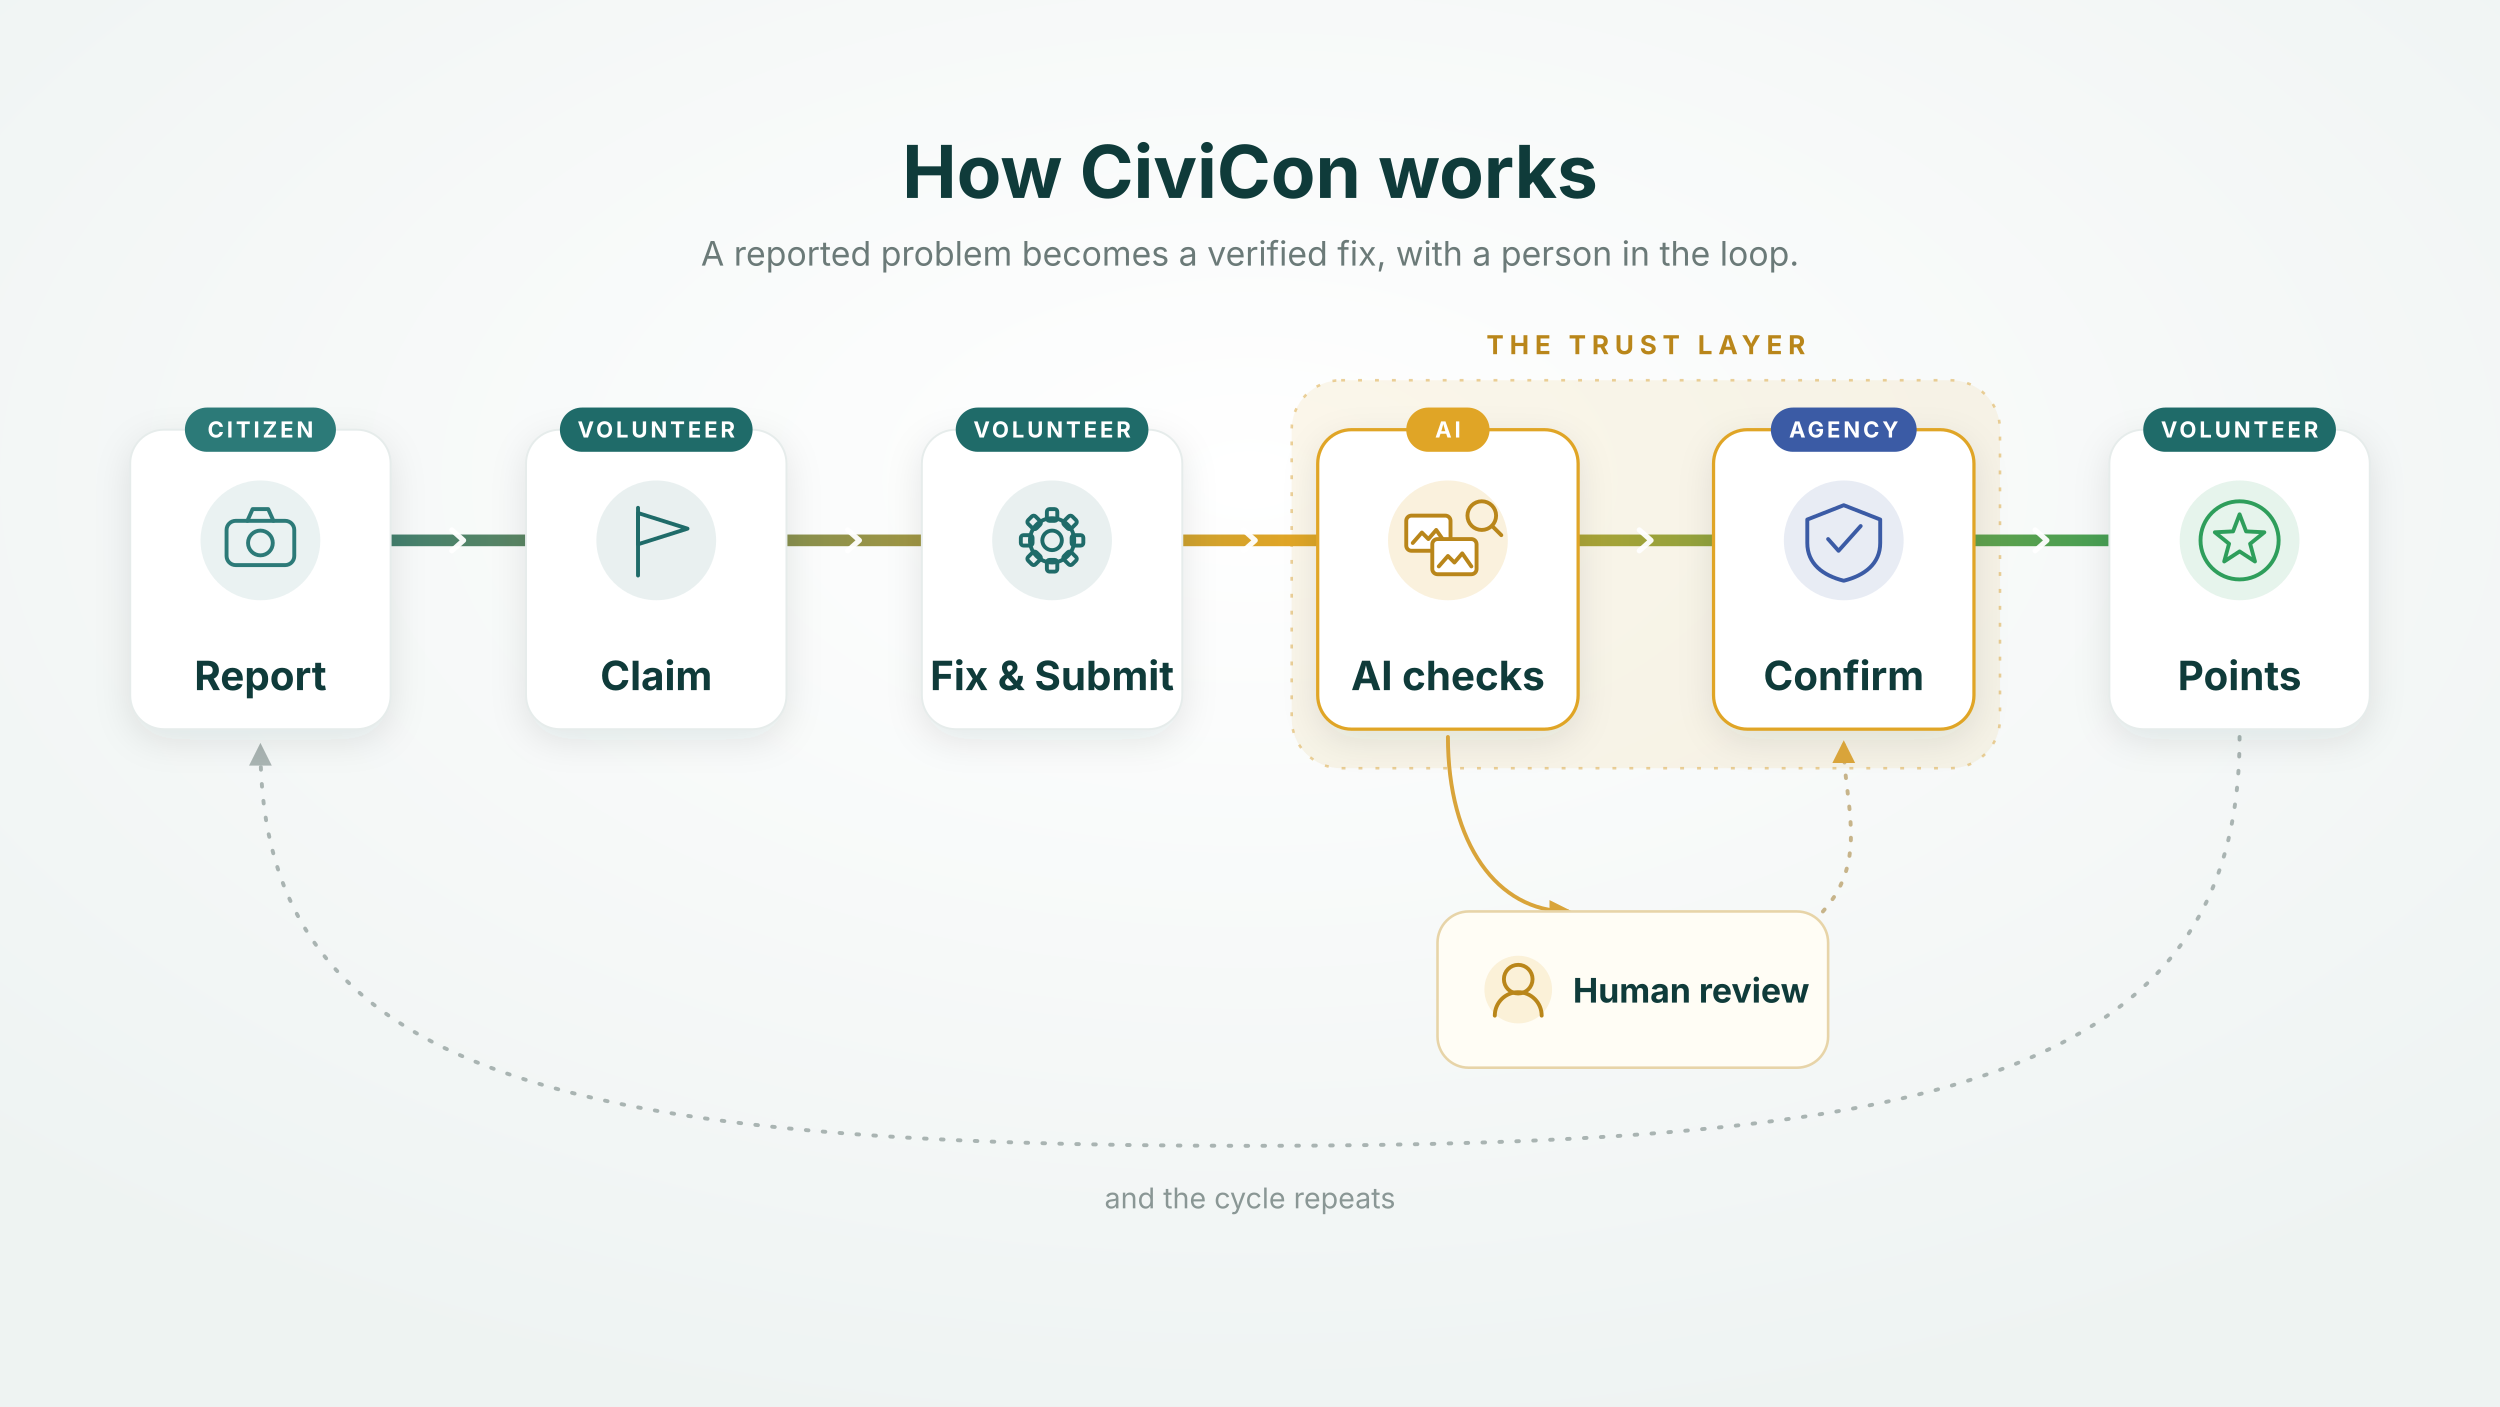
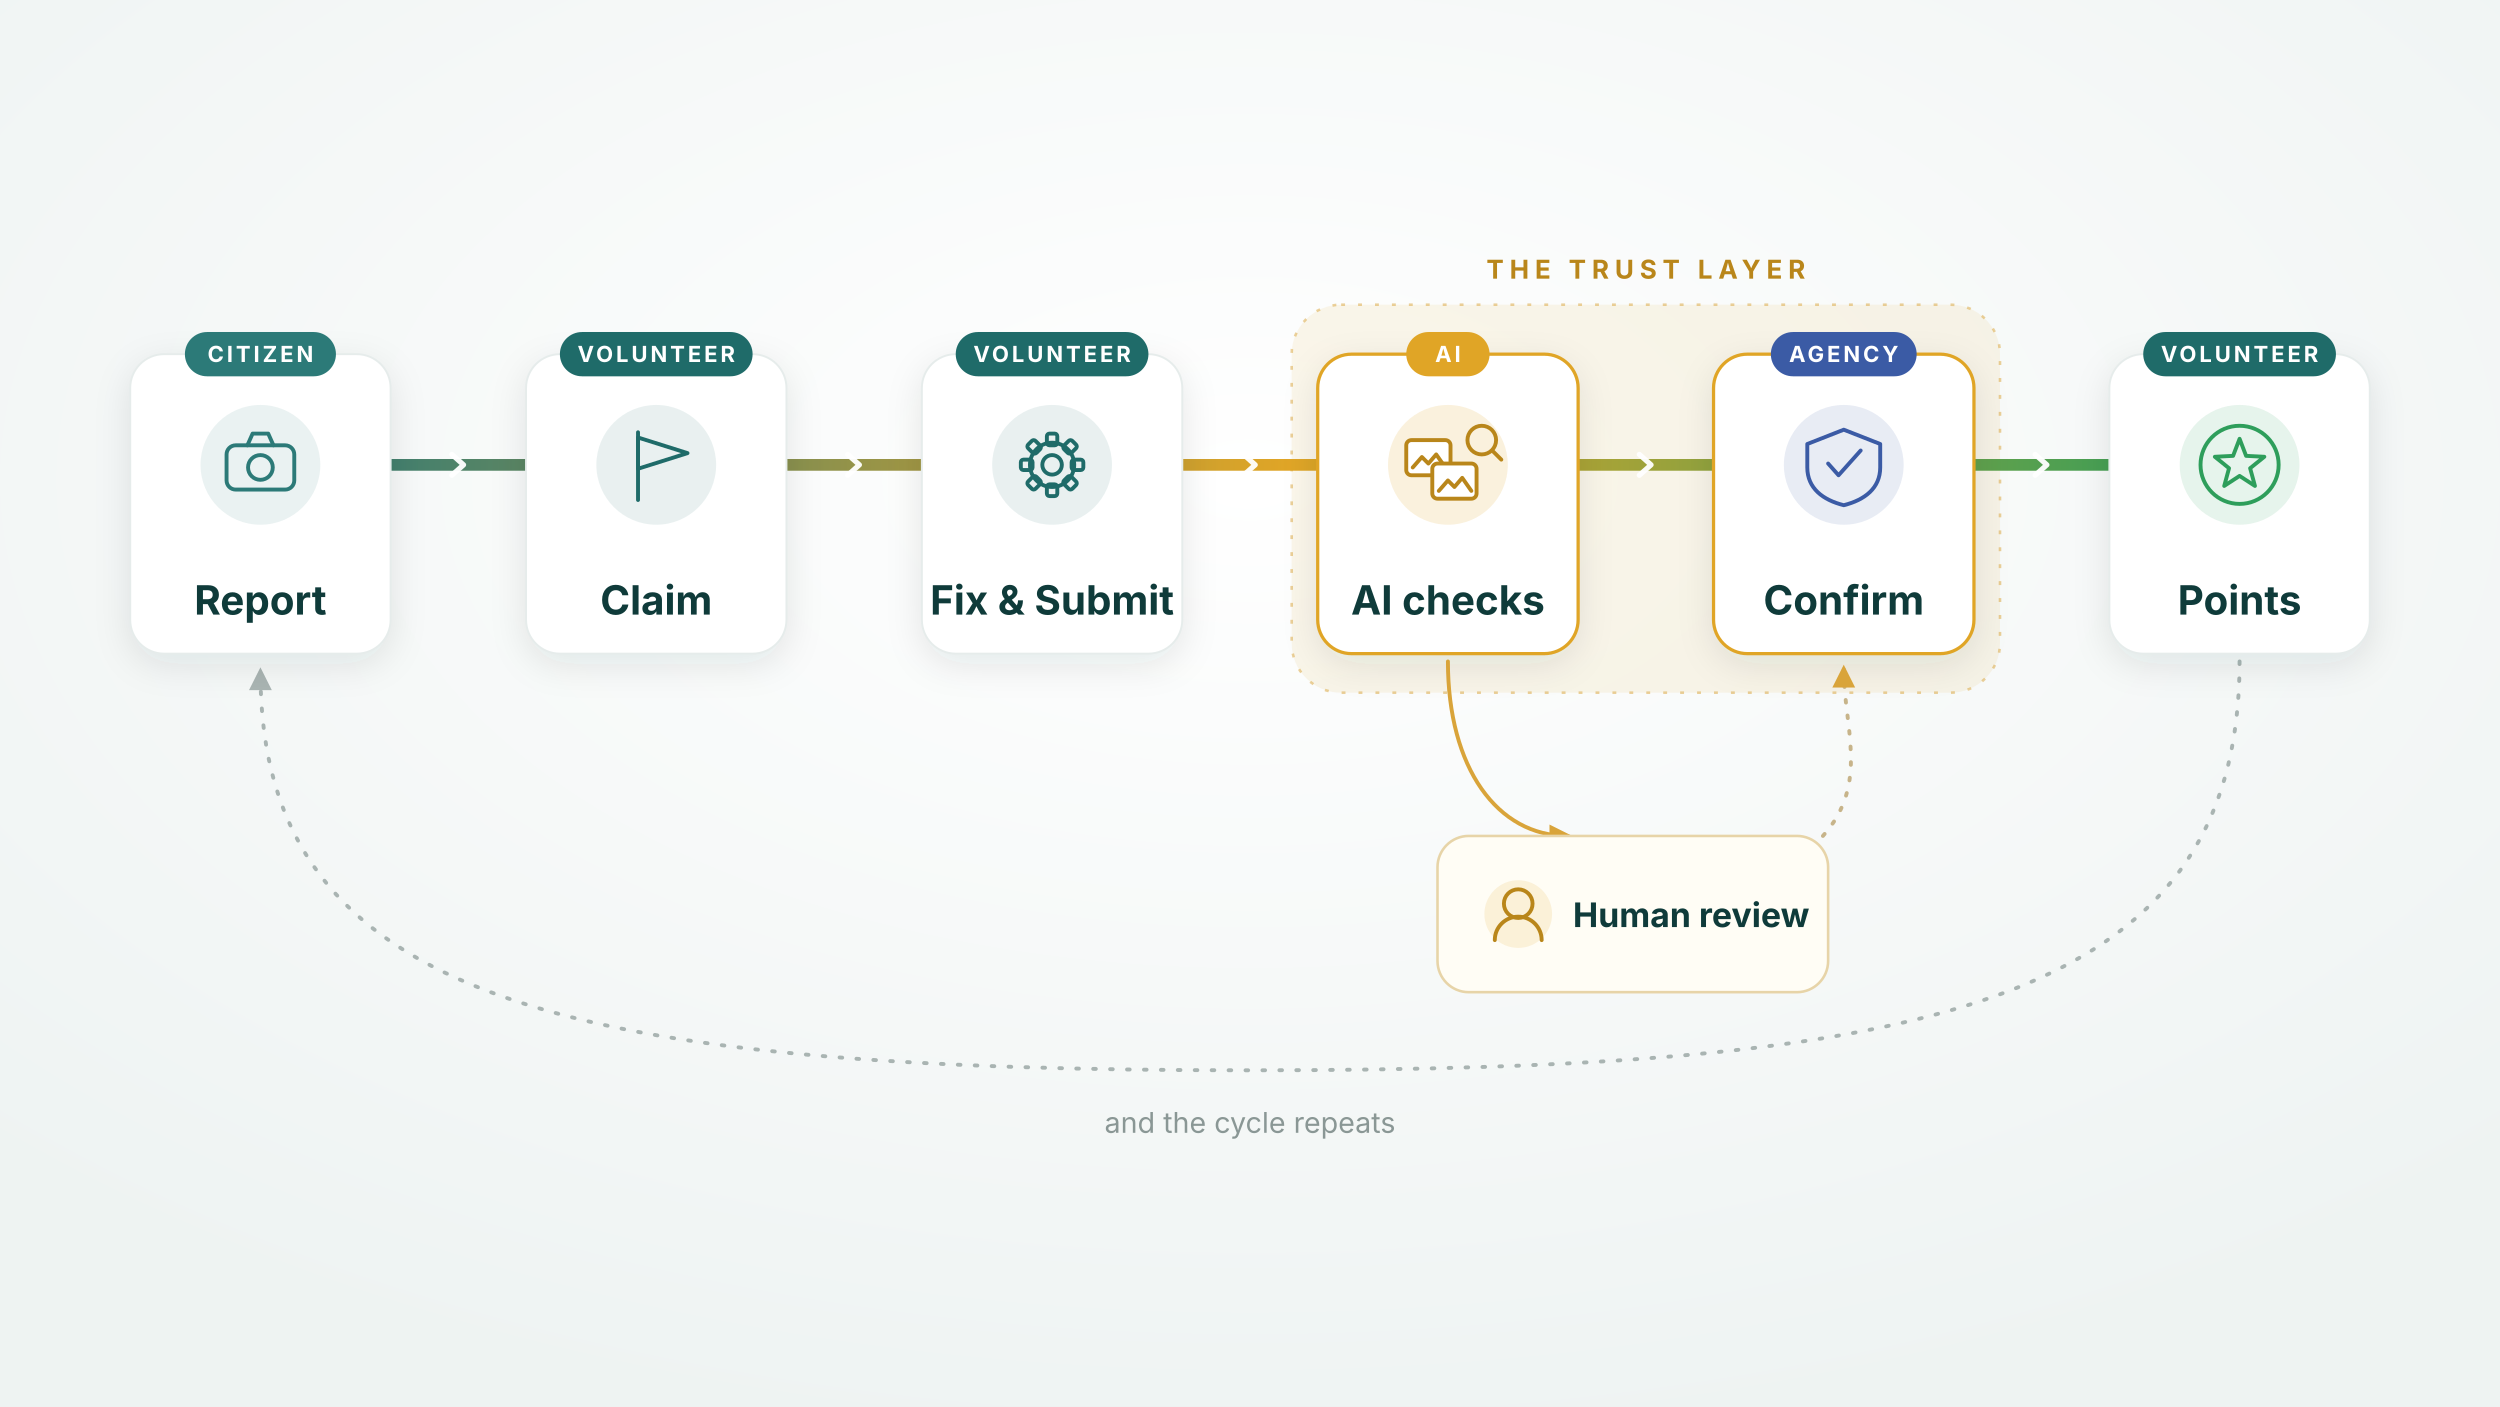
<svg xmlns="http://www.w3.org/2000/svg" width="1920" height="1080" viewBox="0 0 1920 1080" font-family="Inter, 'Helvetica Neue', Helvetica, Arial, sans-serif">
  <defs>
    <linearGradient id="journey" gradientUnits="userSpaceOnUse" x1="200" y1="0" x2="1720" y2="0">
      <stop offset="0%" stop-color="#2C7A78" />
      <stop offset="52%" stop-color="#E0A526" />
      <stop offset="100%" stop-color="#2E9E5B" />
    </linearGradient>
    <radialGradient id="glow" cx="50%" cy="34%" r="70%">
      <stop offset="0%" stop-color="#FFFFFF" />
      <stop offset="100%" stop-color="#EEF3F2" />
    </radialGradient>
    <filter id="card" x="-30%" y="-30%" width="160%" height="170%">
      <feDropShadow dx="0" dy="8" stdDeviation="14" flood-color="#0F3B3A" flood-opacity="0.10" />
    </filter>
    <marker id="tip" viewBox="0 0 12 12" refX="9" refY="6" markerWidth="7" markerHeight="7" orient="auto-start-reverse">
      <path d="M 1 1 L 11 6 L 1 11 z" fill="#A9B4B2" />
    </marker>
    <marker id="tipAmber" viewBox="0 0 12 12" refX="9" refY="6" markerWidth="7" markerHeight="7" orient="auto-start-reverse">
      <path d="M 1 1 L 11 6 L 1 11 z" fill="#D9A43A" />
    </marker>
  </defs>
  <rect width="1920" height="1080" fill="url(#glow)" />
-   <text x="960" y="152" text-anchor="middle" font-size="56" font-weight="700" fill="#0F3B3A">How CiviCon works</text>
-   <text x="960" y="204" text-anchor="middle" font-size="26" fill="#6B7A78">A reported problem becomes a verified fix, with a person in the loop.</text>
-   <rect x="992" y="292" width="544" height="298" rx="38" fill="#E0A526" opacity="0.09" />
-   <rect x="992" y="292" width="544" height="298" rx="38" fill="none" stroke="#D9A43A" stroke-width="2" stroke-dasharray="3 10" opacity="0.5" />
-   <text x="1264" y="272" text-anchor="middle" font-size="20" font-weight="700" letter-spacing="4.5" fill="#B9861A">THE TRUST LAYER</text>
-   <rect x="200" y="410.5" width="1520" height="9" rx="4.5" fill="url(#journey)" />
-   <g stroke="#FFFFFF" stroke-width="4" stroke-linecap="round" stroke-linejoin="round" fill="none" opacity="0.95">
-     <path d="M 347 407 L 356 415 L 347 423" />
-     <path d="M 651 407 L 660 415 L 651 423" />
-     <path d="M 955 407 L 964 415 L 955 423" />
-     <path d="M 1259 407 L 1268 415 L 1259 423" />
-     <path d="M 1563 407 L 1572 415 L 1563 423" />
+   <g transform="translate(0,-58)">
+     <rect x="992" y="292" width="544" height="298" rx="38" fill="#E0A526" opacity="0.09" />
+     <rect x="992" y="292" width="544" height="298" rx="38" fill="none" stroke="#D9A43A" stroke-width="2" stroke-dasharray="3 10" opacity="0.5" />
+     <text x="1264" y="272" text-anchor="middle" font-size="20" font-weight="700" letter-spacing="4.5" fill="#B9861A">THE TRUST LAYER</text>
+     <rect x="200" y="410.5" width="1520" height="9" rx="4.5" fill="url(#journey)" />
+     <g stroke="#FFFFFF" stroke-width="4" stroke-linecap="round" stroke-linejoin="round" fill="none" opacity="0.95">
+       <path d="M 347 407 L 356 415 L 347 423" />
+       <path d="M 651 407 L 660 415 L 651 423" />
+       <path d="M 955 407 L 964 415 L 955 423" />
+       <path d="M 1259 407 L 1268 415 L 1259 423" />
+       <path d="M 1563 407 L 1572 415 L 1563 423" />
+     </g>
+     <path d="M 1720 566 C 1720 830 1480 880 960 880 C 440 880 200 830 200 574" fill="none" stroke="#A9B4B2" stroke-width="3" stroke-linecap="round" stroke-dasharray="2 11" marker-end="url(#tip)" />
+     <text x="960" y="928" text-anchor="middle" font-size="22" fill="#8A9795">and the cycle repeats</text>
+     <g filter="url(#card)">
+       <rect x="100" y="330" width="200" height="230" rx="26" fill="#FFFFFF" />
+       <rect x="404" y="330" width="200" height="230" rx="26" fill="#FFFFFF" />
+       <rect x="708" y="330" width="200" height="230" rx="26" fill="#FFFFFF" />
+       <rect x="1012" y="330" width="200" height="230" rx="26" fill="#FFFFFF" />
+       <rect x="1316" y="330" width="200" height="230" rx="26" fill="#FFFFFF" />
+       <rect x="1620" y="330" width="200" height="230" rx="26" fill="#FFFFFF" />
+     </g>
+     <g fill="none" stroke="#E6ECEB" stroke-width="1.5">
+       <rect x="100" y="330" width="200" height="230" rx="26" />
+       <rect x="404" y="330" width="200" height="230" rx="26" />
+       <rect x="708" y="330" width="200" height="230" rx="26" />
+       <rect x="1620" y="330" width="200" height="230" rx="26" />
+     </g>
+     <g fill="none" stroke="#E0A526" stroke-width="2.5">
+       <rect x="1012" y="330" width="200" height="230" rx="26" />
+       <rect x="1316" y="330" width="200" height="230" rx="26" />
+     </g>
+     <circle cx="200" cy="415" r="46" fill="#2C7A78" opacity="0.10" />
+     <circle cx="504" cy="415" r="46" fill="#1F6B69" opacity="0.10" />
+     <circle cx="808" cy="415" r="46" fill="#1F6B69" opacity="0.10" />
+     <circle cx="1112" cy="415" r="46" fill="#E0A526" opacity="0.16" />
+     <circle cx="1416" cy="415" r="46" fill="#3B5BA5" opacity="0.12" />
+     <circle cx="1720" cy="415" r="46" fill="#2E9E5B" opacity="0.12" />
+     <g fill="none" stroke="#2C7A78" stroke-width="3" stroke-linecap="round" stroke-linejoin="round">
+       <rect x="174" y="400" width="52" height="34" rx="7" />
+       <path d="M 190 400 l 4 -9 h 12 l 4 9" />
+       <circle cx="200" cy="417" r="9.5" />
+     </g>
+     <g fill="none" stroke="#1F6B69" stroke-width="3" stroke-linecap="round" stroke-linejoin="round">
+       <line x1="490" y1="390" x2="490" y2="442" />
+       <path d="M 490 394 L 528 406 L 490 418 Z" />
+     </g>
+     <g fill="none" stroke="#1F6B69" stroke-width="3" stroke-linecap="round" stroke-linejoin="round">
+       <circle cx="808" cy="415" r="17" />
+       <circle cx="808" cy="415" r="7.5" />
+       <g>
+         <rect x="804" y="391" width="8" height="9" rx="2" />
+         <rect x="804" y="391" width="8" height="9" rx="2" transform="rotate(45 808 415)" />
+         <rect x="804" y="391" width="8" height="9" rx="2" transform="rotate(90 808 415)" />
+         <rect x="804" y="391" width="8" height="9" rx="2" transform="rotate(135 808 415)" />
+         <rect x="804" y="391" width="8" height="9" rx="2" transform="rotate(180 808 415)" />
+         <rect x="804" y="391" width="8" height="9" rx="2" transform="rotate(225 808 415)" />
+         <rect x="804" y="391" width="8" height="9" rx="2" transform="rotate(270 808 415)" />
+         <rect x="804" y="391" width="8" height="9" rx="2" transform="rotate(315 808 415)" />
+       </g>
+     </g>
+     <g fill="none" stroke="#B9861A" stroke-width="3" stroke-linecap="round" stroke-linejoin="round">
+       <rect x="1080" y="396" width="34" height="27" rx="4" fill="#FFFFFF" />
+       <path d="M 1085 417 l 7 -8 l 5 5 l 6 -7 l 7 10" />
+       <rect x="1100" y="414" width="34" height="27" rx="4" fill="#FFFFFF" />
+       <path d="M 1105 435 l 7 -8 l 5 5 l 6 -7 l 7 10" />
+       <circle cx="1138" cy="396" r="11" />
+       <line x1="1146" y1="404" x2="1153" y2="411" />
+     </g>
+     <g fill="none" stroke="#3B5BA5" stroke-width="3" stroke-linecap="round" stroke-linejoin="round">
+       <path d="M 1416 388 L 1444 399 L 1444 417 C 1444 433 1432 442 1416 446 C 1400 442 1388 433 1388 417 L 1388 399 Z" />
+       <path d="M 1404 414 L 1412 423 L 1429 404" />
+     </g>
+     <g fill="none" stroke="#2E9E5B" stroke-width="3" stroke-linecap="round" stroke-linejoin="round">
+       <circle cx="1720" cy="415" r="30" />
+       <path d="M 1720 395 L 1725 408.1 L 1739 408.8 L 1728.1 417.6 L 1731.8 431.2 L 1720 423.5 L 1708.2 431.2 L 1711.9 417.6 L 1701 408.8 L 1715 408.1 Z" />
+     </g>
+     <g font-size="17" font-weight="700" letter-spacing="2.2" text-anchor="middle" fill="#FFFFFF">
+       <rect x="142" y="313" width="116" height="34" rx="17" fill="#2C7A78" />
+       <text x="200" y="336">CITIZEN</text>
+       <rect x="430" y="313" width="148" height="34" rx="17" fill="#1F6B69" />
+       <text x="504" y="336">VOLUNTEER</text>
+       <rect x="734" y="313" width="148" height="34" rx="17" fill="#1F6B69" />
+       <text x="808" y="336">VOLUNTEER</text>
+       <rect x="1080" y="313" width="64" height="34" rx="17" fill="#E0A526" />
+       <text x="1112" y="336">AI</text>
+       <rect x="1360" y="313" width="112" height="34" rx="17" fill="#3B5BA5" />
+       <text x="1416" y="336">AGENCY</text>
+       <rect x="1646" y="313" width="148" height="34" rx="17" fill="#1F6B69" />
+       <text x="1720" y="336">VOLUNTEER</text>
+     </g>
+     <g text-anchor="middle" fill="#0F3B3A" font-size="31" font-weight="700">
+       <text x="200" y="530">Report</text>
+       <text x="504" y="530">Claim</text>
+       <text x="808" y="530">Fix &amp; Submit</text>
+       <text x="1112" y="530">AI checks</text>
+       <text x="1416" y="530">Confirm</text>
+       <text x="1720" y="530">Points</text>
+     </g>
+     <path d="M 1112 566 C 1112 648 1150 700 1204 700" fill="none" stroke="#D9A43A" stroke-width="3" stroke-linecap="round" marker-end="url(#tipAmber)" />
+     <path d="M 1400 700 C 1436 660 1416 616 1416 572" fill="none" stroke="#C7B48A" stroke-width="3" stroke-linecap="round" stroke-dasharray="2 10" marker-end="url(#tipAmber)" />
+     <rect x="1104" y="700" width="300" height="120" rx="24" fill="#FFFDF5" stroke="#E7D4A8" stroke-width="2" />
+     <circle cx="1166" cy="760" r="26" fill="#E0A526" opacity="0.14" />
+     <g fill="none" stroke="#B9861A" stroke-width="3" stroke-linecap="round" stroke-linejoin="round">
+       <circle cx="1166" cy="752" r="11" />
+       <path d="M 1148 780 a 18 18 0 0 1 36 0" />
+     </g>
+     <text x="1208" y="770" font-size="26" font-weight="700" fill="#0F3B3A">Human review</text>
  </g>
-   <path d="M 1720 566 C 1720 830 1480 880 960 880 C 440 880 200 830 200 574" fill="none" stroke="#A9B4B2" stroke-width="3" stroke-linecap="round" stroke-dasharray="2 11" marker-end="url(#tip)" />
-   <text x="960" y="928" text-anchor="middle" font-size="22" fill="#8A9795">and the cycle repeats</text>
-   <g filter="url(#card)">
-     <rect x="100" y="330" width="200" height="230" rx="26" fill="#FFFFFF" />
-     <rect x="404" y="330" width="200" height="230" rx="26" fill="#FFFFFF" />
-     <rect x="708" y="330" width="200" height="230" rx="26" fill="#FFFFFF" />
-     <rect x="1012" y="330" width="200" height="230" rx="26" fill="#FFFFFF" />
-     <rect x="1316" y="330" width="200" height="230" rx="26" fill="#FFFFFF" />
-     <rect x="1620" y="330" width="200" height="230" rx="26" fill="#FFFFFF" />
-   </g>
-   <g fill="none" stroke="#E6ECEB" stroke-width="1.5">
-     <rect x="100" y="330" width="200" height="230" rx="26" />
-     <rect x="404" y="330" width="200" height="230" rx="26" />
-     <rect x="708" y="330" width="200" height="230" rx="26" />
-     <rect x="1620" y="330" width="200" height="230" rx="26" />
-   </g>
-   <g fill="none" stroke="#E0A526" stroke-width="2.5">
-     <rect x="1012" y="330" width="200" height="230" rx="26" />
-     <rect x="1316" y="330" width="200" height="230" rx="26" />
-   </g>
-   <circle cx="200" cy="415" r="46" fill="#2C7A78" opacity="0.10" />
-   <circle cx="504" cy="415" r="46" fill="#1F6B69" opacity="0.10" />
-   <circle cx="808" cy="415" r="46" fill="#1F6B69" opacity="0.10" />
-   <circle cx="1112" cy="415" r="46" fill="#E0A526" opacity="0.16" />
-   <circle cx="1416" cy="415" r="46" fill="#3B5BA5" opacity="0.12" />
-   <circle cx="1720" cy="415" r="46" fill="#2E9E5B" opacity="0.12" />
-   <g fill="none" stroke="#2C7A78" stroke-width="3" stroke-linecap="round" stroke-linejoin="round">
-     <rect x="174" y="400" width="52" height="34" rx="7" />
-     <path d="M 190 400 l 4 -9 h 12 l 4 9" />
-     <circle cx="200" cy="417" r="9.5" />
-   </g>
-   <g fill="none" stroke="#1F6B69" stroke-width="3" stroke-linecap="round" stroke-linejoin="round">
-     <line x1="490" y1="390" x2="490" y2="442" />
-     <path d="M 490 394 L 528 406 L 490 418 Z" />
-   </g>
-   <g fill="none" stroke="#1F6B69" stroke-width="3" stroke-linecap="round" stroke-linejoin="round">
-     <circle cx="808" cy="415" r="17" />
-     <circle cx="808" cy="415" r="7.5" />
-     <g>
-       <rect x="804" y="391" width="8" height="9" rx="2" />
-       <rect x="804" y="391" width="8" height="9" rx="2" transform="rotate(45 808 415)" />
-       <rect x="804" y="391" width="8" height="9" rx="2" transform="rotate(90 808 415)" />
-       <rect x="804" y="391" width="8" height="9" rx="2" transform="rotate(135 808 415)" />
-       <rect x="804" y="391" width="8" height="9" rx="2" transform="rotate(180 808 415)" />
-       <rect x="804" y="391" width="8" height="9" rx="2" transform="rotate(225 808 415)" />
-       <rect x="804" y="391" width="8" height="9" rx="2" transform="rotate(270 808 415)" />
-       <rect x="804" y="391" width="8" height="9" rx="2" transform="rotate(315 808 415)" />
-     </g>
-   </g>
-   <g fill="none" stroke="#B9861A" stroke-width="3" stroke-linecap="round" stroke-linejoin="round">
-     <rect x="1080" y="396" width="34" height="27" rx="4" fill="#FFFFFF" />
-     <path d="M 1085 417 l 7 -8 l 5 5 l 6 -7 l 7 10" />
-     <rect x="1100" y="414" width="34" height="27" rx="4" fill="#FFFFFF" />
-     <path d="M 1105 435 l 7 -8 l 5 5 l 6 -7 l 7 10" />
-     <circle cx="1138" cy="396" r="11" />
-     <line x1="1146" y1="404" x2="1153" y2="411" />
-   </g>
-   <g fill="none" stroke="#3B5BA5" stroke-width="3" stroke-linecap="round" stroke-linejoin="round">
-     <path d="M 1416 388 L 1444 399 L 1444 417 C 1444 433 1432 442 1416 446 C 1400 442 1388 433 1388 417 L 1388 399 Z" />
-     <path d="M 1404 414 L 1412 423 L 1429 404" />
-   </g>
-   <g fill="none" stroke="#2E9E5B" stroke-width="3" stroke-linecap="round" stroke-linejoin="round">
-     <circle cx="1720" cy="415" r="30" />
-     <path d="M 1720 395 L 1725 408.1 L 1739 408.8 L 1728.1 417.6 L 1731.8 431.2 L 1720 423.5 L 1708.2 431.2 L 1711.9 417.6 L 1701 408.8 L 1715 408.1 Z" />
-   </g>
-   <g font-size="17" font-weight="700" letter-spacing="2.2" text-anchor="middle" fill="#FFFFFF">
-     <rect x="142" y="313" width="116" height="34" rx="17" fill="#2C7A78" />
-     <text x="200" y="336">CITIZEN</text>
-     <rect x="430" y="313" width="148" height="34" rx="17" fill="#1F6B69" />
-     <text x="504" y="336">VOLUNTEER</text>
-     <rect x="734" y="313" width="148" height="34" rx="17" fill="#1F6B69" />
-     <text x="808" y="336">VOLUNTEER</text>
-     <rect x="1080" y="313" width="64" height="34" rx="17" fill="#E0A526" />
-     <text x="1112" y="336">AI</text>
-     <rect x="1360" y="313" width="112" height="34" rx="17" fill="#3B5BA5" />
-     <text x="1416" y="336">AGENCY</text>
-     <rect x="1646" y="313" width="148" height="34" rx="17" fill="#1F6B69" />
-     <text x="1720" y="336">VOLUNTEER</text>
-   </g>
-   <g text-anchor="middle" fill="#0F3B3A" font-size="31" font-weight="700">
-     <text x="200" y="530">Report</text>
-     <text x="504" y="530">Claim</text>
-     <text x="808" y="530">Fix &amp; Submit</text>
-     <text x="1112" y="530">AI checks</text>
-     <text x="1416" y="530">Confirm</text>
-     <text x="1720" y="530">Points</text>
-   </g>
-   <path d="M 1112 566 C 1112 648 1150 700 1204 700" fill="none" stroke="#D9A43A" stroke-width="3" stroke-linecap="round" marker-end="url(#tipAmber)" />
-   <path d="M 1400 700 C 1436 660 1416 616 1416 572" fill="none" stroke="#C7B48A" stroke-width="3" stroke-linecap="round" stroke-dasharray="2 10" marker-end="url(#tipAmber)" />
-   <rect x="1104" y="700" width="300" height="120" rx="24" fill="#FFFDF5" stroke="#E7D4A8" stroke-width="2" />
-   <circle cx="1166" cy="760" r="26" fill="#E0A526" opacity="0.14" />
-   <g fill="none" stroke="#B9861A" stroke-width="3" stroke-linecap="round" stroke-linejoin="round">
-     <circle cx="1166" cy="752" r="11" />
-     <path d="M 1148 780 a 18 18 0 0 1 36 0" />
-   </g>
-   <text x="1208" y="770" font-size="26" font-weight="700" fill="#0F3B3A">Human review</text>
</svg>
